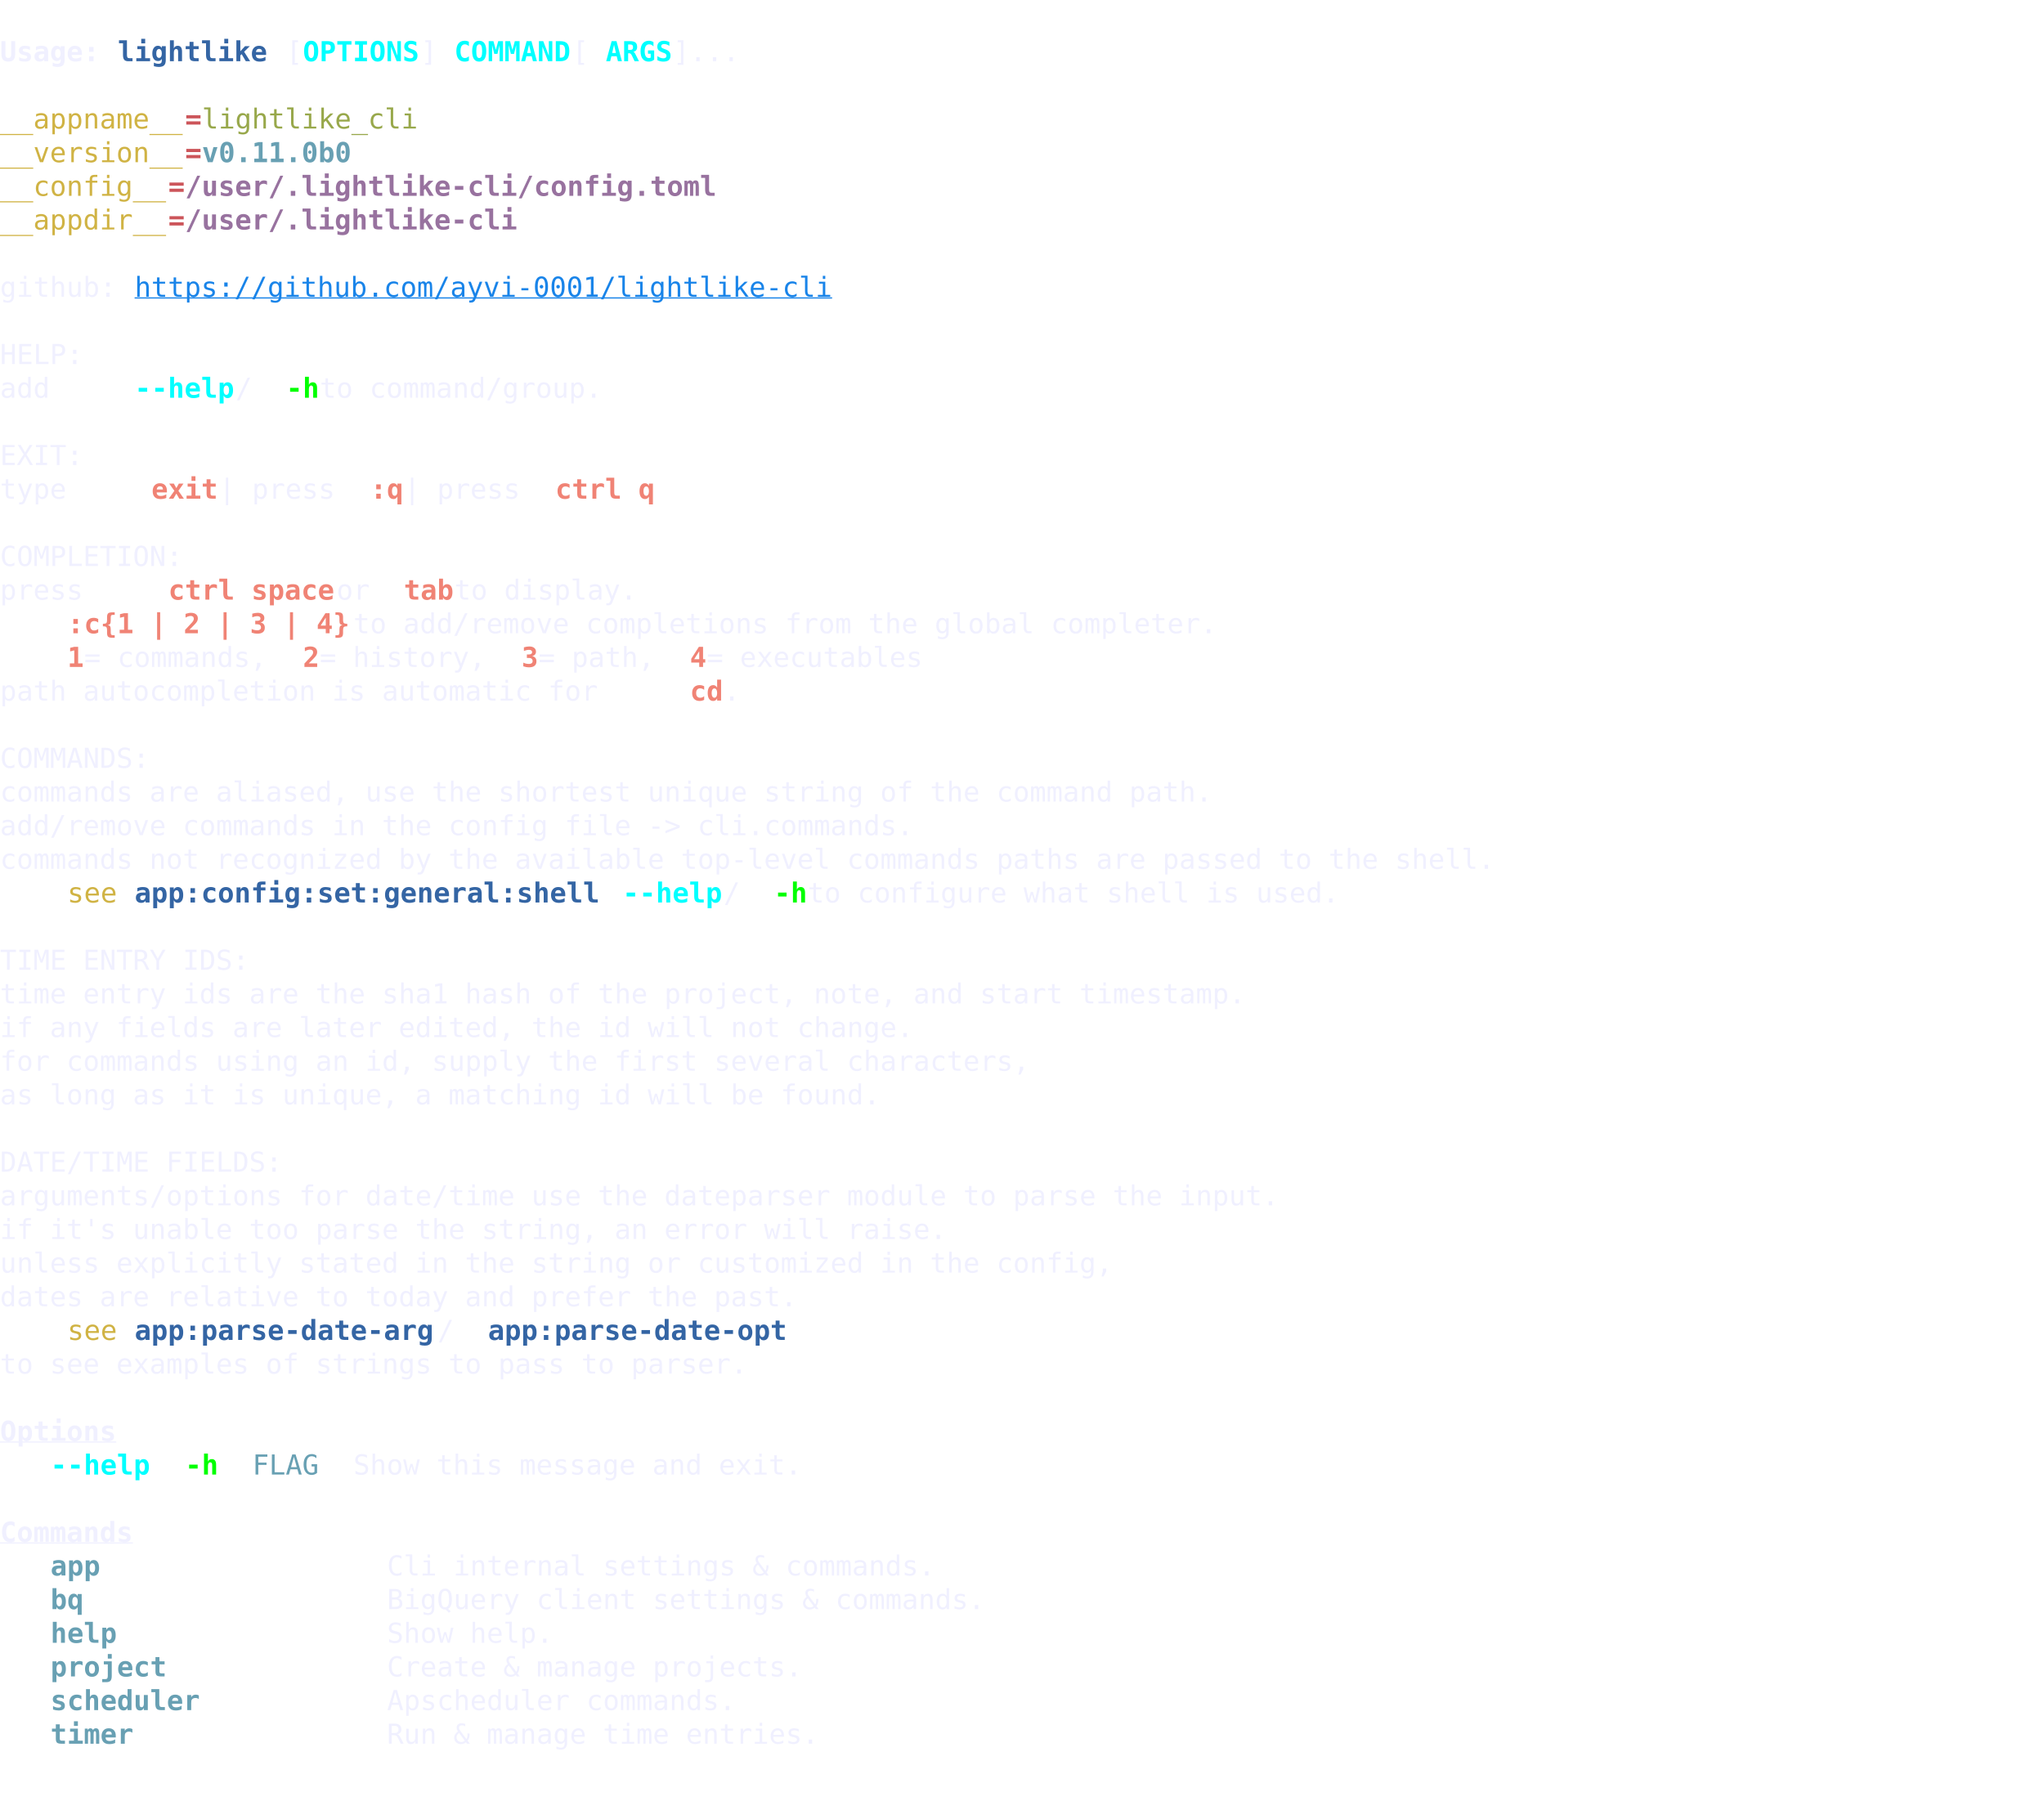
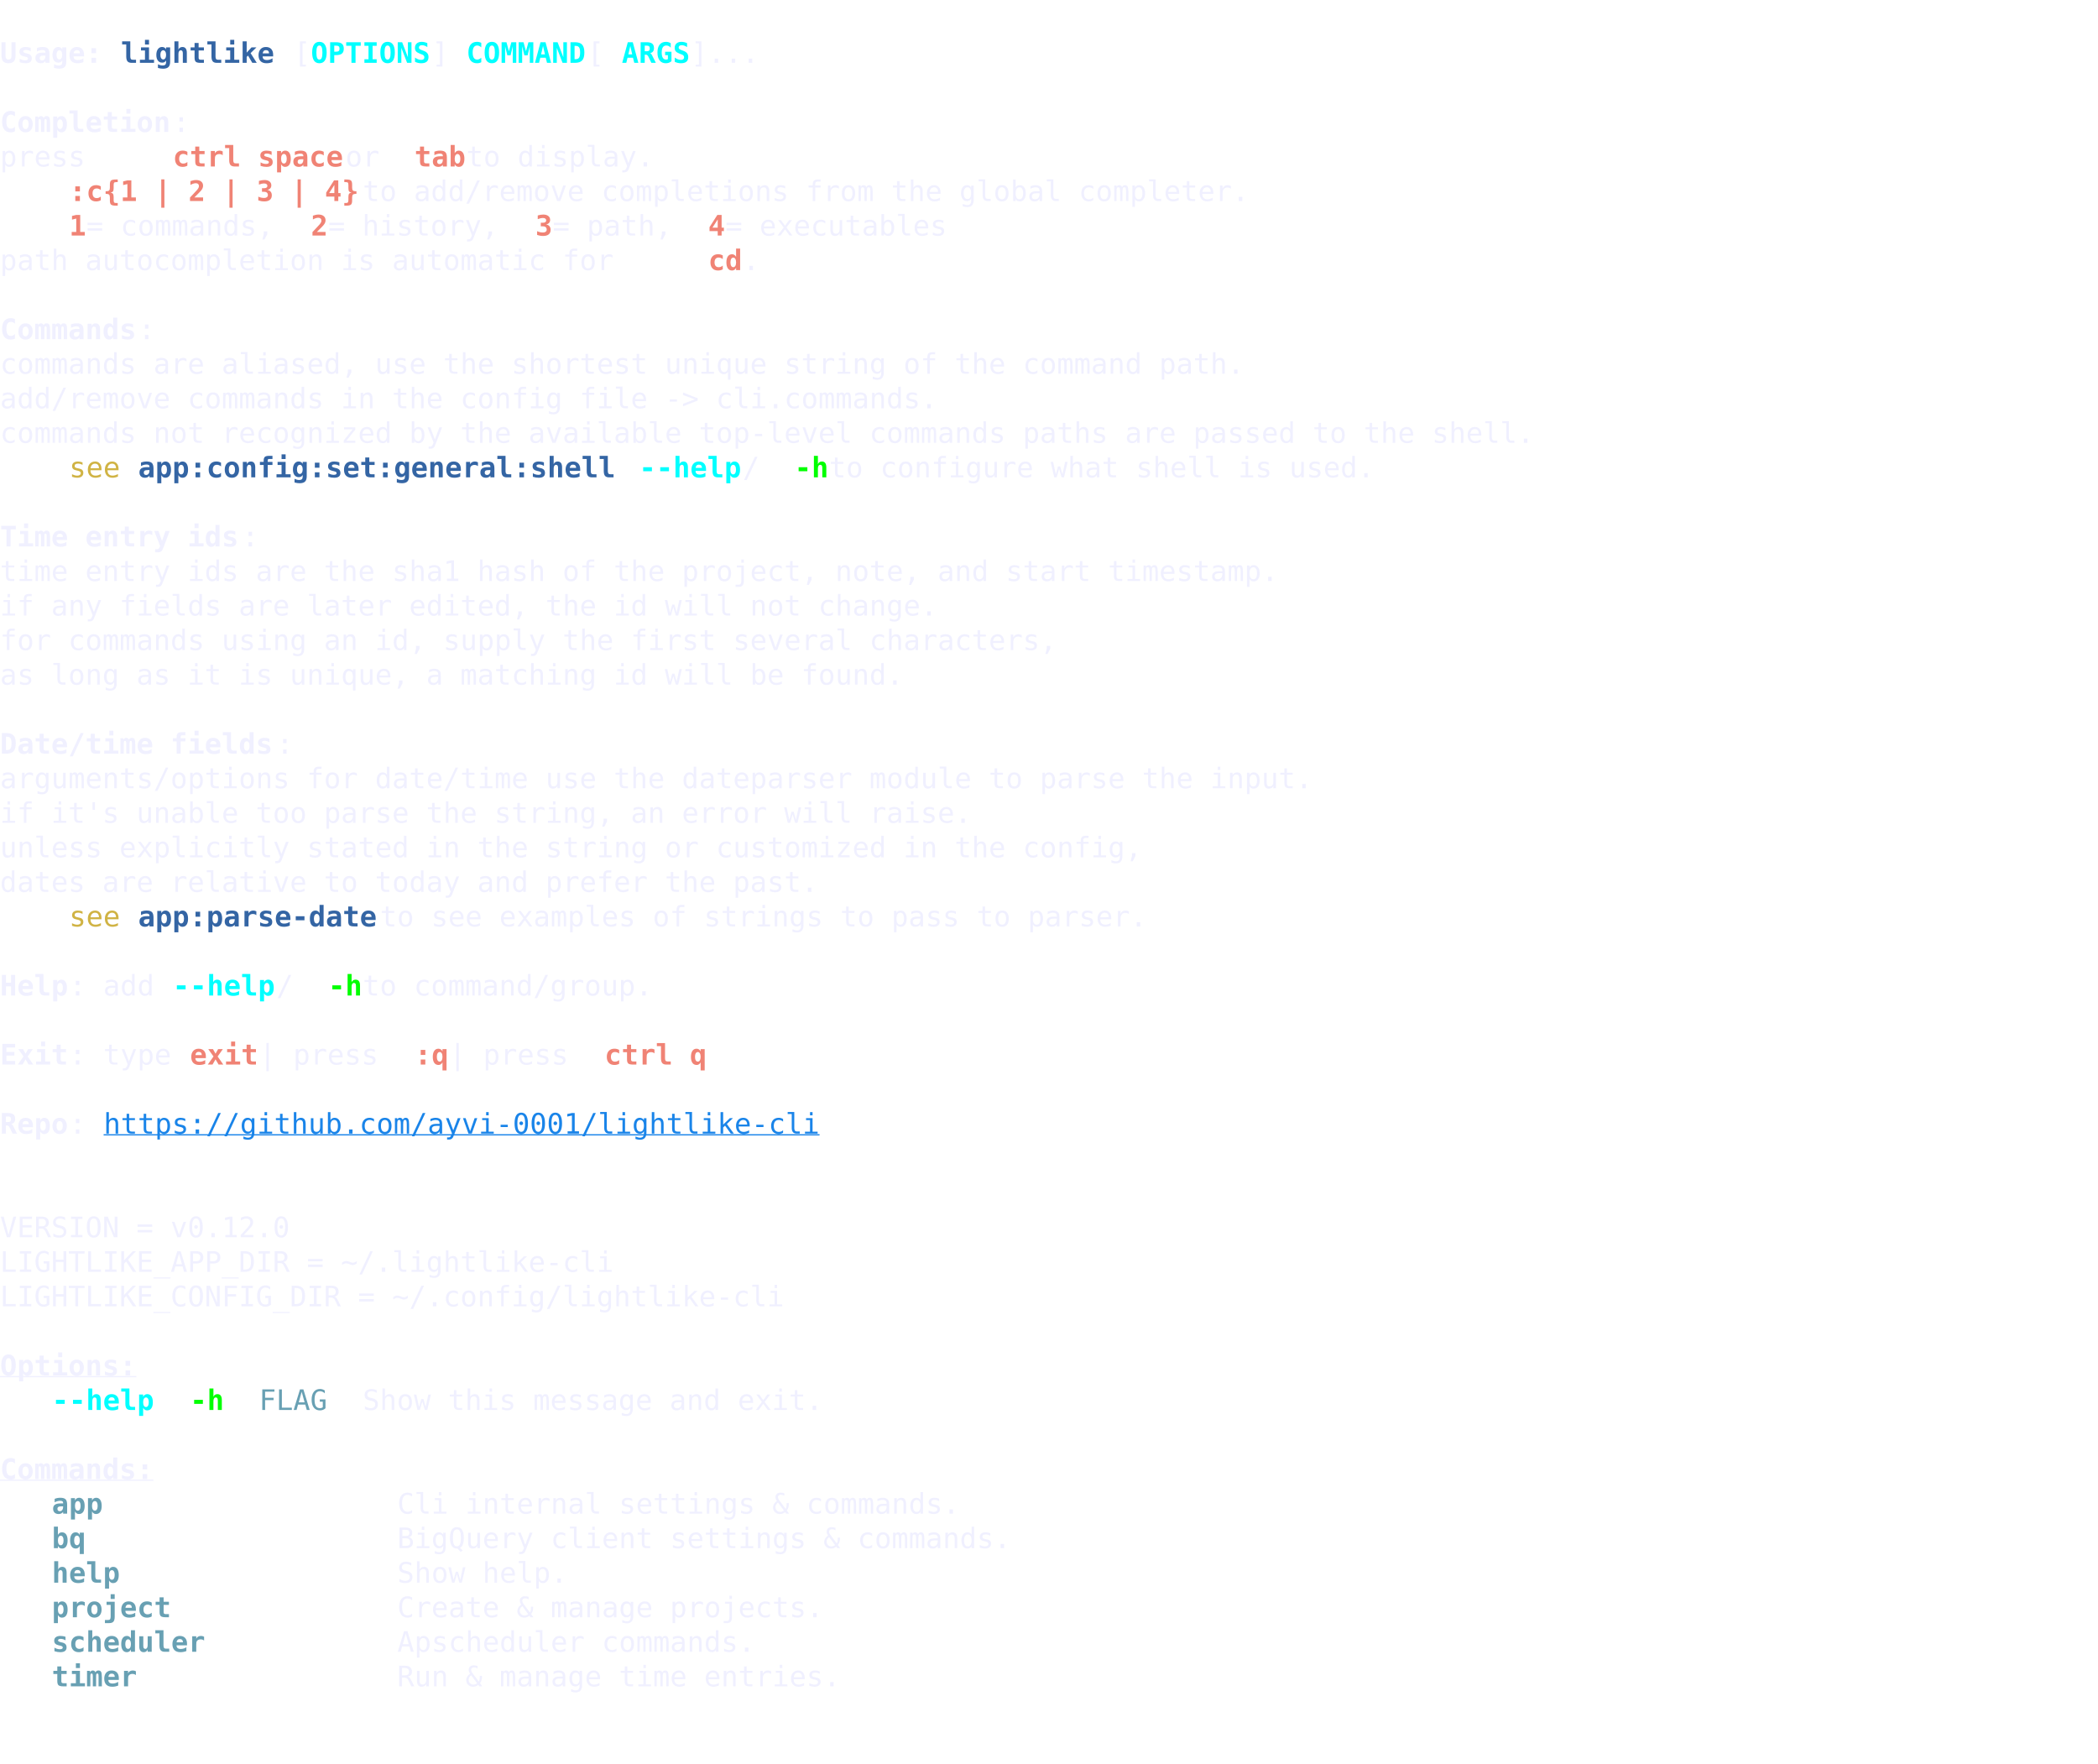
- <svg xmlns="http://www.w3.org/2000/svg" class="rich-terminal" viewBox="0 0 1482 1318.8">
+ <svg xmlns="http://www.w3.org/2000/svg" class="rich-terminal" viewBox="0 0 1482 1245.6">
  <style>

    @font-face {
        font-family: "Fira Code";
        src: local("FiraCode-Regular"),
                url("https://cdnjs.cloudflare.com/ajax/libs/firacode/6.2.0/woff2/FiraCode-Regular.woff2") format("woff2"),
                url("https://cdnjs.cloudflare.com/ajax/libs/firacode/6.2.0/woff/FiraCode-Regular.woff") format("woff");
        font-style: normal;
        font-weight: 400;
    }
    @font-face {
        font-family: "Fira Code";
        src: local("FiraCode-Bold"),
                url("https://cdnjs.cloudflare.com/ajax/libs/firacode/6.2.0/woff2/FiraCode-Bold.woff2") format("woff2"),
                url("https://cdnjs.cloudflare.com/ajax/libs/firacode/6.2.0/woff/FiraCode-Bold.woff") format("woff");
        font-style: bold;
        font-weight: 700;
    }

    .lightlike-cli-68878762-matrix {
        font-family: Fira Code, monospace;
        font-size: 20px;
-         line-height: 24.4px;
-         font-variant-east-asian: full-width;
    }

    .lightlike-cli-68878762-title {
        font-size: 18px;
        font-weight: bold;
-         font-family: arial;
    }

    .lightlike-cli-68878762-r1 { fill: #c5c8c6 }
.lightlike-cli-68878762-r2 { fill: #f0f0ff;font-weight: bold }
.lightlike-cli-68878762-r3 { fill: #f0f0ff }
.lightlike-cli-68878762-r4 { fill: #3465a4;font-weight: bold }
.lightlike-cli-68878762-r5 { fill: #00ffff;font-weight: bold }
- .lightlike-cli-68878762-r6 { fill: #d0b344 }
- .lightlike-cli-68878762-r7 { fill: #cc555a;font-weight: bold }
- .lightlike-cli-68878762-r8 { fill: #98a84b }
- .lightlike-cli-68878762-r9 { fill: #68a0b3;font-weight: bold }
- .lightlike-cli-68878762-r10 { fill: #98729f;font-weight: bold }
- .lightlike-cli-68878762-r11 { fill: #1984e9;text-decoration: underline; }
- .lightlike-cli-68878762-r12 { fill: #00ff00;font-weight: bold }
- .lightlike-cli-68878762-r13 { fill: #f08375;font-weight: bold }
- .lightlike-cli-68878762-r14 { fill: #f0f0ff;font-weight: bold;text-decoration: underline; }
- .lightlike-cli-68878762-r15 { fill: #68a0b3 }
+ .lightlike-cli-68878762-r6 { fill: #f08375;font-weight: bold }
+ .lightlike-cli-68878762-r7 { fill: #d0b344 }
+ .lightlike-cli-68878762-r8 { fill: #00ff00;font-weight: bold }
+ .lightlike-cli-68878762-r9 { fill: #1984e9;text-decoration: underline; }
+ .lightlike-cli-68878762-r10 { fill: #f0f0ff;font-weight: bold;text-decoration: underline; }
+ .lightlike-cli-68878762-r11 { fill: #68a0b3 }
+ .lightlike-cli-68878762-r12 { fill: #68a0b3;font-weight: bold }
    </style>
  <defs>
    <clipPath id="lightlike-cli-68878762-clip-terminal">
-       <rect x="0" y="0" width="1463.0" height="1267.8" />
+       <rect x="0" y="0" width="1463.0" height="1194.6" />
    </clipPath>
    <clipPath id="lightlike-cli-68878762-line-0">
      <rect x="0" y="1.5" width="1464" height="24.65" />
    </clipPath>
    <clipPath id="lightlike-cli-68878762-line-1">
      <rect x="0" y="25.9" width="1464" height="24.65" />
    </clipPath>
    <clipPath id="lightlike-cli-68878762-line-2">
      <rect x="0" y="50.3" width="1464" height="24.65" />
    </clipPath>
    <clipPath id="lightlike-cli-68878762-line-3">
      <rect x="0" y="74.7" width="1464" height="24.65" />
    </clipPath>
    <clipPath id="lightlike-cli-68878762-line-4">
      <rect x="0" y="99.1" width="1464" height="24.65" />
    </clipPath>
    <clipPath id="lightlike-cli-68878762-line-5">
      <rect x="0" y="123.5" width="1464" height="24.65" />
    </clipPath>
    <clipPath id="lightlike-cli-68878762-line-6">
      <rect x="0" y="147.9" width="1464" height="24.65" />
    </clipPath>
    <clipPath id="lightlike-cli-68878762-line-7">
      <rect x="0" y="172.3" width="1464" height="24.65" />
    </clipPath>
    <clipPath id="lightlike-cli-68878762-line-8">
      <rect x="0" y="196.7" width="1464" height="24.65" />
    </clipPath>
    <clipPath id="lightlike-cli-68878762-line-9">
      <rect x="0" y="221.1" width="1464" height="24.65" />
    </clipPath>
    <clipPath id="lightlike-cli-68878762-line-10">
      <rect x="0" y="245.5" width="1464" height="24.65" />
    </clipPath>
    <clipPath id="lightlike-cli-68878762-line-11">
      <rect x="0" y="269.9" width="1464" height="24.65" />
    </clipPath>
    <clipPath id="lightlike-cli-68878762-line-12">
      <rect x="0" y="294.3" width="1464" height="24.65" />
    </clipPath>
    <clipPath id="lightlike-cli-68878762-line-13">
      <rect x="0" y="318.7" width="1464" height="24.65" />
    </clipPath>
    <clipPath id="lightlike-cli-68878762-line-14">
      <rect x="0" y="343.1" width="1464" height="24.65" />
    </clipPath>
    <clipPath id="lightlike-cli-68878762-line-15">
      <rect x="0" y="367.5" width="1464" height="24.65" />
    </clipPath>
    <clipPath id="lightlike-cli-68878762-line-16">
      <rect x="0" y="391.9" width="1464" height="24.65" />
    </clipPath>
    <clipPath id="lightlike-cli-68878762-line-17">
      <rect x="0" y="416.3" width="1464" height="24.65" />
    </clipPath>
    <clipPath id="lightlike-cli-68878762-line-18">
      <rect x="0" y="440.7" width="1464" height="24.65" />
    </clipPath>
    <clipPath id="lightlike-cli-68878762-line-19">
      <rect x="0" y="465.1" width="1464" height="24.65" />
    </clipPath>
    <clipPath id="lightlike-cli-68878762-line-20">
      <rect x="0" y="489.5" width="1464" height="24.65" />
    </clipPath>
    <clipPath id="lightlike-cli-68878762-line-21">
      <rect x="0" y="513.9" width="1464" height="24.65" />
    </clipPath>
    <clipPath id="lightlike-cli-68878762-line-22">
      <rect x="0" y="538.3" width="1464" height="24.65" />
    </clipPath>
    <clipPath id="lightlike-cli-68878762-line-23">
      <rect x="0" y="562.7" width="1464" height="24.65" />
    </clipPath>
    <clipPath id="lightlike-cli-68878762-line-24">
      <rect x="0" y="587.1" width="1464" height="24.65" />
    </clipPath>
    <clipPath id="lightlike-cli-68878762-line-25">
      <rect x="0" y="611.5" width="1464" height="24.65" />
    </clipPath>
    <clipPath id="lightlike-cli-68878762-line-26">
      <rect x="0" y="635.9" width="1464" height="24.65" />
    </clipPath>
    <clipPath id="lightlike-cli-68878762-line-27">
      <rect x="0" y="660.3" width="1464" height="24.65" />
    </clipPath>
    <clipPath id="lightlike-cli-68878762-line-28">
      <rect x="0" y="684.7" width="1464" height="24.65" />
    </clipPath>
    <clipPath id="lightlike-cli-68878762-line-29">
      <rect x="0" y="709.1" width="1464" height="24.65" />
    </clipPath>
    <clipPath id="lightlike-cli-68878762-line-30">
      <rect x="0" y="733.5" width="1464" height="24.65" />
    </clipPath>
    <clipPath id="lightlike-cli-68878762-line-31">
      <rect x="0" y="757.9" width="1464" height="24.65" />
    </clipPath>
    <clipPath id="lightlike-cli-68878762-line-32">
      <rect x="0" y="782.3" width="1464" height="24.65" />
    </clipPath>
    <clipPath id="lightlike-cli-68878762-line-33">
      <rect x="0" y="806.7" width="1464" height="24.65" />
    </clipPath>
    <clipPath id="lightlike-cli-68878762-line-34">
      <rect x="0" y="831.1" width="1464" height="24.65" />
    </clipPath>
    <clipPath id="lightlike-cli-68878762-line-35">
      <rect x="0" y="855.5" width="1464" height="24.65" />
    </clipPath>
    <clipPath id="lightlike-cli-68878762-line-36">
      <rect x="0" y="879.9" width="1464" height="24.65" />
    </clipPath>
    <clipPath id="lightlike-cli-68878762-line-37">
      <rect x="0" y="904.3" width="1464" height="24.65" />
    </clipPath>
    <clipPath id="lightlike-cli-68878762-line-38">
      <rect x="0" y="928.7" width="1464" height="24.65" />
    </clipPath>
    <clipPath id="lightlike-cli-68878762-line-39">
      <rect x="0" y="953.1" width="1464" height="24.65" />
    </clipPath>
    <clipPath id="lightlike-cli-68878762-line-40">
      <rect x="0" y="977.5" width="1464" height="24.65" />
    </clipPath>
    <clipPath id="lightlike-cli-68878762-line-41">
      <rect x="0" y="1001.9" width="1464" height="24.65" />
    </clipPath>
    <clipPath id="lightlike-cli-68878762-line-42">
      <rect x="0" y="1026.3" width="1464" height="24.65" />
    </clipPath>
    <clipPath id="lightlike-cli-68878762-line-43">
      <rect x="0" y="1050.7" width="1464" height="24.65" />
    </clipPath>
    <clipPath id="lightlike-cli-68878762-line-44">
      <rect x="0" y="1075.1" width="1464" height="24.65" />
    </clipPath>
    <clipPath id="lightlike-cli-68878762-line-45">
      <rect x="0" y="1099.5" width="1464" height="24.65" />
    </clipPath>
    <clipPath id="lightlike-cli-68878762-line-46">
      <rect x="0" y="1123.9" width="1464" height="24.65" />
    </clipPath>
    <clipPath id="lightlike-cli-68878762-line-47">
      <rect x="0" y="1148.3" width="1464" height="24.65" />
-     </clipPath>
-     <clipPath id="lightlike-cli-68878762-line-48">
-       <rect x="0" y="1172.7" width="1464" height="24.65" />
-     </clipPath>
-     <clipPath id="lightlike-cli-68878762-line-49">
-       <rect x="0" y="1197.1" width="1464" height="24.65" />
-     </clipPath>
-     <clipPath id="lightlike-cli-68878762-line-50">
-       <rect x="0" y="1221.5" width="1464" height="24.65" />
    </clipPath>
  </defs>
  <g class="lightlike-cli-68878762-matrix">
    <text class="lightlike-cli-68878762-r1" x="1464" y="20" textLength="12.2" clip-path="url(#lightlike-cli-68878762-line-0)">
</text>
    <text class="lightlike-cli-68878762-r2" x="0" y="44.4" textLength="73.2" clip-path="url(#lightlike-cli-68878762-line-1)">Usage:</text>
    <text class="lightlike-cli-68878762-r4" x="85.4" y="44.4" textLength="109.8" clip-path="url(#lightlike-cli-68878762-line-1)">lightlike</text>
    <text class="lightlike-cli-68878762-r3" x="207.4" y="44.4" textLength="12.2" clip-path="url(#lightlike-cli-68878762-line-1)">[</text>
    <text class="lightlike-cli-68878762-r5" x="219.6" y="44.4" textLength="85.4" clip-path="url(#lightlike-cli-68878762-line-1)">OPTIONS</text>
    <text class="lightlike-cli-68878762-r3" x="305" y="44.4" textLength="24.4" clip-path="url(#lightlike-cli-68878762-line-1)">] </text>
    <text class="lightlike-cli-68878762-r5" x="329.4" y="44.4" textLength="85.4" clip-path="url(#lightlike-cli-68878762-line-1)">COMMAND</text>
    <text class="lightlike-cli-68878762-r3" x="414.8" y="44.4" textLength="24.4" clip-path="url(#lightlike-cli-68878762-line-1)"> [</text>
    <text class="lightlike-cli-68878762-r5" x="439.2" y="44.4" textLength="48.8" clip-path="url(#lightlike-cli-68878762-line-1)">ARGS</text>
    <text class="lightlike-cli-68878762-r3" x="488" y="44.4" textLength="48.8" clip-path="url(#lightlike-cli-68878762-line-1)">]...</text>
    <text class="lightlike-cli-68878762-r1" x="1464" y="44.4" textLength="12.2" clip-path="url(#lightlike-cli-68878762-line-1)">
</text>
    <text class="lightlike-cli-68878762-r1" x="1464" y="68.8" textLength="12.2" clip-path="url(#lightlike-cli-68878762-line-2)">
</text>
-     <text class="lightlike-cli-68878762-r6" x="0" y="93.2" textLength="134.2" clip-path="url(#lightlike-cli-68878762-line-3)">__appname__</text>
-     <text class="lightlike-cli-68878762-r7" x="134.2" y="93.2" textLength="12.2" clip-path="url(#lightlike-cli-68878762-line-3)">=</text>
-     <text class="lightlike-cli-68878762-r8" x="146.4" y="93.2" textLength="158.6" clip-path="url(#lightlike-cli-68878762-line-3)">lightlike_cli</text>
+     <text class="lightlike-cli-68878762-r2" x="0" y="93.2" textLength="122" clip-path="url(#lightlike-cli-68878762-line-3)">Completion</text>
+     <text class="lightlike-cli-68878762-r3" x="122" y="93.2" textLength="12.2" clip-path="url(#lightlike-cli-68878762-line-3)">:</text>
    <text class="lightlike-cli-68878762-r1" x="1464" y="93.2" textLength="12.2" clip-path="url(#lightlike-cli-68878762-line-3)">
</text>
-     <text class="lightlike-cli-68878762-r6" x="0" y="117.6" textLength="134.2" clip-path="url(#lightlike-cli-68878762-line-4)">__version__</text>
-     <text class="lightlike-cli-68878762-r7" x="134.2" y="117.6" textLength="12.2" clip-path="url(#lightlike-cli-68878762-line-4)">=</text>
-     <text class="lightlike-cli-68878762-r9" x="146.4" y="117.6" textLength="109.8" clip-path="url(#lightlike-cli-68878762-line-4)">v0.11.0b0</text>
+     <text class="lightlike-cli-68878762-r3" x="0" y="117.6" textLength="122" clip-path="url(#lightlike-cli-68878762-line-4)">    press </text>
+     <text class="lightlike-cli-68878762-r6" x="122" y="117.6" textLength="122" clip-path="url(#lightlike-cli-68878762-line-4)">ctrl space</text>
+     <text class="lightlike-cli-68878762-r3" x="244" y="117.6" textLength="48.8" clip-path="url(#lightlike-cli-68878762-line-4)"> or </text>
+     <text class="lightlike-cli-68878762-r6" x="292.8" y="117.6" textLength="36.6" clip-path="url(#lightlike-cli-68878762-line-4)">tab</text>
+     <text class="lightlike-cli-68878762-r3" x="329.4" y="117.6" textLength="146.4" clip-path="url(#lightlike-cli-68878762-line-4)"> to display.</text>
    <text class="lightlike-cli-68878762-r1" x="1464" y="117.6" textLength="12.2" clip-path="url(#lightlike-cli-68878762-line-4)">
</text>
-     <text class="lightlike-cli-68878762-r6" x="0" y="142" textLength="122" clip-path="url(#lightlike-cli-68878762-line-5)">__config__</text>
-     <text class="lightlike-cli-68878762-r7" x="122" y="142" textLength="12.2" clip-path="url(#lightlike-cli-68878762-line-5)">=</text>
-     <text class="lightlike-cli-68878762-r10" x="134.2" y="142" textLength="390.4" clip-path="url(#lightlike-cli-68878762-line-5)">/user/.lightlike-cli/config.toml</text>
+     <text class="lightlike-cli-68878762-r6" x="48.8" y="142" textLength="207.4" clip-path="url(#lightlike-cli-68878762-line-5)">:c{1 | 2 | 3 | 4}</text>
+     <text class="lightlike-cli-68878762-r3" x="256.2" y="142" textLength="646.6" clip-path="url(#lightlike-cli-68878762-line-5)"> to add/remove completions from the global completer.</text>
    <text class="lightlike-cli-68878762-r1" x="1464" y="142" textLength="12.2" clip-path="url(#lightlike-cli-68878762-line-5)">
</text>
-     <text class="lightlike-cli-68878762-r6" x="0" y="166.4" textLength="122" clip-path="url(#lightlike-cli-68878762-line-6)">__appdir__</text>
-     <text class="lightlike-cli-68878762-r7" x="122" y="166.4" textLength="12.2" clip-path="url(#lightlike-cli-68878762-line-6)">=</text>
-     <text class="lightlike-cli-68878762-r10" x="134.2" y="166.4" textLength="244" clip-path="url(#lightlike-cli-68878762-line-6)">/user/.lightlike-cli</text>
+     <text class="lightlike-cli-68878762-r6" x="48.8" y="166.4" textLength="12.2" clip-path="url(#lightlike-cli-68878762-line-6)">1</text>
+     <text class="lightlike-cli-68878762-r3" x="61" y="166.4" textLength="158.6" clip-path="url(#lightlike-cli-68878762-line-6)"> = commands, </text>
+     <text class="lightlike-cli-68878762-r6" x="219.6" y="166.4" textLength="12.2" clip-path="url(#lightlike-cli-68878762-line-6)">2</text>
+     <text class="lightlike-cli-68878762-r3" x="231.8" y="166.4" textLength="146.4" clip-path="url(#lightlike-cli-68878762-line-6)"> = history, </text>
+     <text class="lightlike-cli-68878762-r6" x="378.2" y="166.4" textLength="12.2" clip-path="url(#lightlike-cli-68878762-line-6)">3</text>
+     <text class="lightlike-cli-68878762-r3" x="390.4" y="166.4" textLength="109.8" clip-path="url(#lightlike-cli-68878762-line-6)"> = path, </text>
+     <text class="lightlike-cli-68878762-r6" x="500.2" y="166.4" textLength="12.2" clip-path="url(#lightlike-cli-68878762-line-6)">4</text>
+     <text class="lightlike-cli-68878762-r3" x="512.4" y="166.4" textLength="170.8" clip-path="url(#lightlike-cli-68878762-line-6)"> = executables</text>
    <text class="lightlike-cli-68878762-r1" x="1464" y="166.4" textLength="12.2" clip-path="url(#lightlike-cli-68878762-line-6)">
</text>
+     <text class="lightlike-cli-68878762-r3" x="0" y="190.8" textLength="500.2" clip-path="url(#lightlike-cli-68878762-line-7)">    path autocompletion is automatic for </text>
+     <text class="lightlike-cli-68878762-r6" x="500.2" y="190.8" textLength="24.4" clip-path="url(#lightlike-cli-68878762-line-7)">cd</text>
+     <text class="lightlike-cli-68878762-r3" x="524.6" y="190.8" textLength="12.2" clip-path="url(#lightlike-cli-68878762-line-7)">.</text>
    <text class="lightlike-cli-68878762-r1" x="1464" y="190.8" textLength="12.2" clip-path="url(#lightlike-cli-68878762-line-7)">
</text>
-     <text class="lightlike-cli-68878762-r3" x="0" y="215.2" textLength="97.6" clip-path="url(#lightlike-cli-68878762-line-8)">github: </text>
-     <text class="lightlike-cli-68878762-r11" x="97.6" y="215.2" textLength="512.4" clip-path="url(#lightlike-cli-68878762-line-8)">https://github.com/ayvi-0001/lightlike-cli</text>
    <text class="lightlike-cli-68878762-r1" x="1464" y="215.2" textLength="12.2" clip-path="url(#lightlike-cli-68878762-line-8)">
</text>
+     <text class="lightlike-cli-68878762-r2" x="0" y="239.6" textLength="97.6" clip-path="url(#lightlike-cli-68878762-line-9)">Commands</text>
+     <text class="lightlike-cli-68878762-r3" x="97.6" y="239.6" textLength="12.2" clip-path="url(#lightlike-cli-68878762-line-9)">:</text>
    <text class="lightlike-cli-68878762-r1" x="1464" y="239.6" textLength="12.2" clip-path="url(#lightlike-cli-68878762-line-9)">
</text>
-     <text class="lightlike-cli-68878762-r3" x="0" y="264" textLength="61" clip-path="url(#lightlike-cli-68878762-line-10)">HELP:</text>
+     <text class="lightlike-cli-68878762-r3" x="0" y="264" textLength="939.4" clip-path="url(#lightlike-cli-68878762-line-10)">    commands are aliased, use the shortest unique string of the command path.</text>
    <text class="lightlike-cli-68878762-r1" x="1464" y="264" textLength="12.2" clip-path="url(#lightlike-cli-68878762-line-10)">
</text>
-     <text class="lightlike-cli-68878762-r3" x="0" y="288.4" textLength="97.6" clip-path="url(#lightlike-cli-68878762-line-11)">    add </text>
-     <text class="lightlike-cli-68878762-r5" x="97.6" y="288.4" textLength="73.2" clip-path="url(#lightlike-cli-68878762-line-11)">--help</text>
-     <text class="lightlike-cli-68878762-r3" x="170.8" y="288.4" textLength="36.6" clip-path="url(#lightlike-cli-68878762-line-11)"> / </text>
-     <text class="lightlike-cli-68878762-r12" x="207.4" y="288.4" textLength="24.4" clip-path="url(#lightlike-cli-68878762-line-11)">-h</text>
-     <text class="lightlike-cli-68878762-r3" x="231.8" y="288.4" textLength="219.6" clip-path="url(#lightlike-cli-68878762-line-11)"> to command/group.</text>
+     <text class="lightlike-cli-68878762-r3" x="0" y="288.4" textLength="719.8" clip-path="url(#lightlike-cli-68878762-line-11)">    add/remove commands in the config file -&gt; cli.commands.</text>
    <text class="lightlike-cli-68878762-r1" x="1464" y="288.4" textLength="12.2" clip-path="url(#lightlike-cli-68878762-line-11)">
</text>
+     <text class="lightlike-cli-68878762-r3" x="0" y="312.8" textLength="1146.8" clip-path="url(#lightlike-cli-68878762-line-12)">    commands not recognized by the available top-level commands paths are passed to the shell.</text>
    <text class="lightlike-cli-68878762-r1" x="1464" y="312.8" textLength="12.2" clip-path="url(#lightlike-cli-68878762-line-12)">
</text>
-     <text class="lightlike-cli-68878762-r3" x="0" y="337.2" textLength="61" clip-path="url(#lightlike-cli-68878762-line-13)">EXIT:</text>
+     <text class="lightlike-cli-68878762-r7" x="48.8" y="337.2" textLength="36.6" clip-path="url(#lightlike-cli-68878762-line-13)">see</text>
+     <text class="lightlike-cli-68878762-r4" x="97.6" y="337.2" textLength="341.6" clip-path="url(#lightlike-cli-68878762-line-13)">app:config:set:general:shell</text>
+     <text class="lightlike-cli-68878762-r5" x="451.4" y="337.2" textLength="73.2" clip-path="url(#lightlike-cli-68878762-line-13)">--help</text>
+     <text class="lightlike-cli-68878762-r3" x="524.6" y="337.2" textLength="36.6" clip-path="url(#lightlike-cli-68878762-line-13)"> / </text>
+     <text class="lightlike-cli-68878762-r8" x="561.2" y="337.2" textLength="24.4" clip-path="url(#lightlike-cli-68878762-line-13)">-h</text>
+     <text class="lightlike-cli-68878762-r3" x="585.6" y="337.2" textLength="402.6" clip-path="url(#lightlike-cli-68878762-line-13)"> to configure what shell is used.</text>
    <text class="lightlike-cli-68878762-r1" x="1464" y="337.2" textLength="12.2" clip-path="url(#lightlike-cli-68878762-line-13)">
</text>
-     <text class="lightlike-cli-68878762-r3" x="0" y="361.6" textLength="109.8" clip-path="url(#lightlike-cli-68878762-line-14)">    type </text>
-     <text class="lightlike-cli-68878762-r13" x="109.8" y="361.6" textLength="48.8" clip-path="url(#lightlike-cli-68878762-line-14)">exit</text>
-     <text class="lightlike-cli-68878762-r3" x="158.6" y="361.6" textLength="109.8" clip-path="url(#lightlike-cli-68878762-line-14)"> | press </text>
-     <text class="lightlike-cli-68878762-r13" x="268.4" y="361.6" textLength="24.4" clip-path="url(#lightlike-cli-68878762-line-14)">:q</text>
-     <text class="lightlike-cli-68878762-r3" x="292.8" y="361.6" textLength="109.8" clip-path="url(#lightlike-cli-68878762-line-14)"> | press </text>
-     <text class="lightlike-cli-68878762-r13" x="402.6" y="361.6" textLength="73.2" clip-path="url(#lightlike-cli-68878762-line-14)">ctrl q</text>
    <text class="lightlike-cli-68878762-r1" x="1464" y="361.6" textLength="12.2" clip-path="url(#lightlike-cli-68878762-line-14)">
</text>
+     <text class="lightlike-cli-68878762-r2" x="0" y="386" textLength="170.8" clip-path="url(#lightlike-cli-68878762-line-15)">Time entry ids</text>
+     <text class="lightlike-cli-68878762-r3" x="170.8" y="386" textLength="12.2" clip-path="url(#lightlike-cli-68878762-line-15)">:</text>
    <text class="lightlike-cli-68878762-r1" x="1464" y="386" textLength="12.2" clip-path="url(#lightlike-cli-68878762-line-15)">
</text>
-     <text class="lightlike-cli-68878762-r3" x="0" y="410.4" textLength="134.2" clip-path="url(#lightlike-cli-68878762-line-16)">COMPLETION:</text>
+     <text class="lightlike-cli-68878762-r3" x="0" y="410.4" textLength="963.8" clip-path="url(#lightlike-cli-68878762-line-16)">    time entry ids are the sha1 hash of the project, note, and start timestamp.</text>
    <text class="lightlike-cli-68878762-r1" x="1464" y="410.4" textLength="12.2" clip-path="url(#lightlike-cli-68878762-line-16)">
</text>
-     <text class="lightlike-cli-68878762-r3" x="0" y="434.8" textLength="122" clip-path="url(#lightlike-cli-68878762-line-17)">    press </text>
-     <text class="lightlike-cli-68878762-r13" x="122" y="434.8" textLength="122" clip-path="url(#lightlike-cli-68878762-line-17)">ctrl space</text>
-     <text class="lightlike-cli-68878762-r3" x="244" y="434.8" textLength="48.8" clip-path="url(#lightlike-cli-68878762-line-17)"> or </text>
-     <text class="lightlike-cli-68878762-r13" x="292.8" y="434.8" textLength="36.6" clip-path="url(#lightlike-cli-68878762-line-17)">tab</text>
-     <text class="lightlike-cli-68878762-r3" x="329.4" y="434.8" textLength="146.4" clip-path="url(#lightlike-cli-68878762-line-17)"> to display.</text>
+     <text class="lightlike-cli-68878762-r3" x="0" y="434.8" textLength="719.8" clip-path="url(#lightlike-cli-68878762-line-17)">    if any fields are later edited, the id will not change.</text>
    <text class="lightlike-cli-68878762-r1" x="1464" y="434.8" textLength="12.2" clip-path="url(#lightlike-cli-68878762-line-17)">
</text>
-     <text class="lightlike-cli-68878762-r13" x="48.8" y="459.2" textLength="207.4" clip-path="url(#lightlike-cli-68878762-line-18)">:c{1 | 2 | 3 | 4}</text>
-     <text class="lightlike-cli-68878762-r3" x="256.2" y="459.2" textLength="646.6" clip-path="url(#lightlike-cli-68878762-line-18)"> to add/remove completions from the global completer.</text>
+     <text class="lightlike-cli-68878762-r3" x="0" y="459.2" textLength="805.2" clip-path="url(#lightlike-cli-68878762-line-18)">    for commands using an id, supply the first several characters,</text>
    <text class="lightlike-cli-68878762-r1" x="1464" y="459.2" textLength="12.2" clip-path="url(#lightlike-cli-68878762-line-18)">
</text>
-     <text class="lightlike-cli-68878762-r13" x="48.8" y="483.6" textLength="12.2" clip-path="url(#lightlike-cli-68878762-line-19)">1</text>
-     <text class="lightlike-cli-68878762-r3" x="61" y="483.6" textLength="158.6" clip-path="url(#lightlike-cli-68878762-line-19)"> = commands, </text>
-     <text class="lightlike-cli-68878762-r13" x="219.6" y="483.6" textLength="12.2" clip-path="url(#lightlike-cli-68878762-line-19)">2</text>
-     <text class="lightlike-cli-68878762-r3" x="231.8" y="483.6" textLength="146.4" clip-path="url(#lightlike-cli-68878762-line-19)"> = history, </text>
-     <text class="lightlike-cli-68878762-r13" x="378.2" y="483.6" textLength="12.2" clip-path="url(#lightlike-cli-68878762-line-19)">3</text>
-     <text class="lightlike-cli-68878762-r3" x="390.4" y="483.6" textLength="109.8" clip-path="url(#lightlike-cli-68878762-line-19)"> = path, </text>
-     <text class="lightlike-cli-68878762-r13" x="500.2" y="483.6" textLength="12.2" clip-path="url(#lightlike-cli-68878762-line-19)">4</text>
-     <text class="lightlike-cli-68878762-r3" x="512.4" y="483.6" textLength="170.8" clip-path="url(#lightlike-cli-68878762-line-19)"> = executables</text>
+     <text class="lightlike-cli-68878762-r3" x="0" y="483.6" textLength="695.4" clip-path="url(#lightlike-cli-68878762-line-19)">    as long as it is unique, a matching id will be found.</text>
    <text class="lightlike-cli-68878762-r1" x="1464" y="483.6" textLength="12.2" clip-path="url(#lightlike-cli-68878762-line-19)">
</text>
-     <text class="lightlike-cli-68878762-r3" x="0" y="508" textLength="500.2" clip-path="url(#lightlike-cli-68878762-line-20)">    path autocompletion is automatic for </text>
-     <text class="lightlike-cli-68878762-r13" x="500.2" y="508" textLength="24.4" clip-path="url(#lightlike-cli-68878762-line-20)">cd</text>
-     <text class="lightlike-cli-68878762-r3" x="524.6" y="508" textLength="12.2" clip-path="url(#lightlike-cli-68878762-line-20)">.</text>
    <text class="lightlike-cli-68878762-r1" x="1464" y="508" textLength="12.2" clip-path="url(#lightlike-cli-68878762-line-20)">
</text>
+     <text class="lightlike-cli-68878762-r2" x="0" y="532.4" textLength="195.2" clip-path="url(#lightlike-cli-68878762-line-21)">Date/time fields</text>
+     <text class="lightlike-cli-68878762-r3" x="195.2" y="532.4" textLength="12.2" clip-path="url(#lightlike-cli-68878762-line-21)">:</text>
    <text class="lightlike-cli-68878762-r1" x="1464" y="532.4" textLength="12.2" clip-path="url(#lightlike-cli-68878762-line-21)">
</text>
-     <text class="lightlike-cli-68878762-r3" x="0" y="556.8" textLength="109.8" clip-path="url(#lightlike-cli-68878762-line-22)">COMMANDS:</text>
+     <text class="lightlike-cli-68878762-r3" x="0" y="556.8" textLength="988.2" clip-path="url(#lightlike-cli-68878762-line-22)">    arguments/options for date/time use the dateparser module to parse the input.</text>
    <text class="lightlike-cli-68878762-r1" x="1464" y="556.8" textLength="12.2" clip-path="url(#lightlike-cli-68878762-line-22)">
</text>
-     <text class="lightlike-cli-68878762-r3" x="0" y="581.2" textLength="939.4" clip-path="url(#lightlike-cli-68878762-line-23)">    commands are aliased, use the shortest unique string of the command path.</text>
+     <text class="lightlike-cli-68878762-r3" x="0" y="581.2" textLength="744.2" clip-path="url(#lightlike-cli-68878762-line-23)">    if it's unable too parse the string, an error will raise.</text>
    <text class="lightlike-cli-68878762-r1" x="1464" y="581.2" textLength="12.2" clip-path="url(#lightlike-cli-68878762-line-23)">
</text>
-     <text class="lightlike-cli-68878762-r3" x="0" y="605.6" textLength="719.8" clip-path="url(#lightlike-cli-68878762-line-24)">    add/remove commands in the config file -&gt; cli.commands.</text>
+     <text class="lightlike-cli-68878762-r3" x="0" y="605.6" textLength="866.2" clip-path="url(#lightlike-cli-68878762-line-24)">    unless explicitly stated in the string or customized in the config,</text>
    <text class="lightlike-cli-68878762-r1" x="1464" y="605.6" textLength="12.2" clip-path="url(#lightlike-cli-68878762-line-24)">
</text>
-     <text class="lightlike-cli-68878762-r3" x="0" y="630" textLength="1146.8" clip-path="url(#lightlike-cli-68878762-line-25)">    commands not recognized by the available top-level commands paths are passed to the shell.</text>
+     <text class="lightlike-cli-68878762-r3" x="0" y="630" textLength="634.4" clip-path="url(#lightlike-cli-68878762-line-25)">    dates are relative to today and prefer the past.</text>
    <text class="lightlike-cli-68878762-r1" x="1464" y="630" textLength="12.2" clip-path="url(#lightlike-cli-68878762-line-25)">
</text>
-     <text class="lightlike-cli-68878762-r6" x="48.8" y="654.4" textLength="36.6" clip-path="url(#lightlike-cli-68878762-line-26)">see</text>
-     <text class="lightlike-cli-68878762-r4" x="97.6" y="654.4" textLength="341.6" clip-path="url(#lightlike-cli-68878762-line-26)">app:config:set:general:shell</text>
-     <text class="lightlike-cli-68878762-r5" x="451.4" y="654.4" textLength="73.2" clip-path="url(#lightlike-cli-68878762-line-26)">--help</text>
-     <text class="lightlike-cli-68878762-r3" x="524.6" y="654.4" textLength="36.6" clip-path="url(#lightlike-cli-68878762-line-26)"> / </text>
-     <text class="lightlike-cli-68878762-r12" x="561.2" y="654.4" textLength="24.4" clip-path="url(#lightlike-cli-68878762-line-26)">-h</text>
-     <text class="lightlike-cli-68878762-r3" x="585.6" y="654.4" textLength="402.6" clip-path="url(#lightlike-cli-68878762-line-26)"> to configure what shell is used.</text>
+     <text class="lightlike-cli-68878762-r7" x="48.8" y="654.4" textLength="36.6" clip-path="url(#lightlike-cli-68878762-line-26)">see</text>
+     <text class="lightlike-cli-68878762-r4" x="97.6" y="654.4" textLength="170.8" clip-path="url(#lightlike-cli-68878762-line-26)">app:parse-date</text>
+     <text class="lightlike-cli-68878762-r3" x="268.4" y="654.4" textLength="561.2" clip-path="url(#lightlike-cli-68878762-line-26)"> to see examples of strings to pass to parser.</text>
    <text class="lightlike-cli-68878762-r1" x="1464" y="654.4" textLength="12.2" clip-path="url(#lightlike-cli-68878762-line-26)">
</text>
    <text class="lightlike-cli-68878762-r1" x="1464" y="678.8" textLength="12.2" clip-path="url(#lightlike-cli-68878762-line-27)">
</text>
-     <text class="lightlike-cli-68878762-r3" x="0" y="703.2" textLength="183" clip-path="url(#lightlike-cli-68878762-line-28)">TIME ENTRY IDS:</text>
+     <text class="lightlike-cli-68878762-r2" x="0" y="703.2" textLength="48.8" clip-path="url(#lightlike-cli-68878762-line-28)">Help</text>
+     <text class="lightlike-cli-68878762-r3" x="48.8" y="703.2" textLength="73.2" clip-path="url(#lightlike-cli-68878762-line-28)">: add </text>
+     <text class="lightlike-cli-68878762-r5" x="122" y="703.2" textLength="73.2" clip-path="url(#lightlike-cli-68878762-line-28)">--help</text>
+     <text class="lightlike-cli-68878762-r3" x="195.2" y="703.2" textLength="36.6" clip-path="url(#lightlike-cli-68878762-line-28)"> / </text>
+     <text class="lightlike-cli-68878762-r8" x="231.8" y="703.2" textLength="24.4" clip-path="url(#lightlike-cli-68878762-line-28)">-h</text>
+     <text class="lightlike-cli-68878762-r3" x="256.2" y="703.2" textLength="219.6" clip-path="url(#lightlike-cli-68878762-line-28)"> to command/group.</text>
    <text class="lightlike-cli-68878762-r1" x="1464" y="703.2" textLength="12.2" clip-path="url(#lightlike-cli-68878762-line-28)">
</text>
-     <text class="lightlike-cli-68878762-r3" x="0" y="727.6" textLength="963.8" clip-path="url(#lightlike-cli-68878762-line-29)">    time entry ids are the sha1 hash of the project, note, and start timestamp.</text>
    <text class="lightlike-cli-68878762-r1" x="1464" y="727.6" textLength="12.2" clip-path="url(#lightlike-cli-68878762-line-29)">
</text>
-     <text class="lightlike-cli-68878762-r3" x="0" y="752" textLength="719.8" clip-path="url(#lightlike-cli-68878762-line-30)">    if any fields are later edited, the id will not change.</text>
+     <text class="lightlike-cli-68878762-r2" x="0" y="752" textLength="48.8" clip-path="url(#lightlike-cli-68878762-line-30)">Exit</text>
+     <text class="lightlike-cli-68878762-r3" x="48.8" y="752" textLength="85.4" clip-path="url(#lightlike-cli-68878762-line-30)">: type </text>
+     <text class="lightlike-cli-68878762-r6" x="134.2" y="752" textLength="48.8" clip-path="url(#lightlike-cli-68878762-line-30)">exit</text>
+     <text class="lightlike-cli-68878762-r3" x="183" y="752" textLength="109.8" clip-path="url(#lightlike-cli-68878762-line-30)"> | press </text>
+     <text class="lightlike-cli-68878762-r6" x="292.8" y="752" textLength="24.4" clip-path="url(#lightlike-cli-68878762-line-30)">:q</text>
+     <text class="lightlike-cli-68878762-r3" x="317.2" y="752" textLength="109.8" clip-path="url(#lightlike-cli-68878762-line-30)"> | press </text>
+     <text class="lightlike-cli-68878762-r6" x="427" y="752" textLength="73.2" clip-path="url(#lightlike-cli-68878762-line-30)">ctrl q</text>
    <text class="lightlike-cli-68878762-r1" x="1464" y="752" textLength="12.2" clip-path="url(#lightlike-cli-68878762-line-30)">
</text>
-     <text class="lightlike-cli-68878762-r3" x="0" y="776.4" textLength="805.2" clip-path="url(#lightlike-cli-68878762-line-31)">    for commands using an id, supply the first several characters,</text>
    <text class="lightlike-cli-68878762-r1" x="1464" y="776.4" textLength="12.2" clip-path="url(#lightlike-cli-68878762-line-31)">
</text>
-     <text class="lightlike-cli-68878762-r3" x="0" y="800.8" textLength="695.4" clip-path="url(#lightlike-cli-68878762-line-32)">    as long as it is unique, a matching id will be found.</text>
+     <text class="lightlike-cli-68878762-r2" x="0" y="800.8" textLength="48.8" clip-path="url(#lightlike-cli-68878762-line-32)">Repo</text>
+     <text class="lightlike-cli-68878762-r3" x="48.8" y="800.8" textLength="24.4" clip-path="url(#lightlike-cli-68878762-line-32)">: </text>
+     <text class="lightlike-cli-68878762-r9" x="73.2" y="800.8" textLength="512.4" clip-path="url(#lightlike-cli-68878762-line-32)">https://github.com/ayvi-0001/lightlike-cli</text>
    <text class="lightlike-cli-68878762-r1" x="1464" y="800.8" textLength="12.2" clip-path="url(#lightlike-cli-68878762-line-32)">
</text>
    <text class="lightlike-cli-68878762-r1" x="1464" y="825.2" textLength="12.2" clip-path="url(#lightlike-cli-68878762-line-33)">
</text>
-     <text class="lightlike-cli-68878762-r3" x="0" y="849.6" textLength="207.4" clip-path="url(#lightlike-cli-68878762-line-34)">DATE/TIME FIELDS:</text>
    <text class="lightlike-cli-68878762-r1" x="1464" y="849.6" textLength="12.2" clip-path="url(#lightlike-cli-68878762-line-34)">
</text>
-     <text class="lightlike-cli-68878762-r3" x="0" y="874" textLength="988.2" clip-path="url(#lightlike-cli-68878762-line-35)">    arguments/options for date/time use the dateparser module to parse the input.</text>
+     <text class="lightlike-cli-68878762-r3" x="0" y="874" textLength="207.4" clip-path="url(#lightlike-cli-68878762-line-35)">VERSION = v0.12.0</text>
    <text class="lightlike-cli-68878762-r1" x="1464" y="874" textLength="12.2" clip-path="url(#lightlike-cli-68878762-line-35)">
</text>
-     <text class="lightlike-cli-68878762-r3" x="0" y="898.4" textLength="744.2" clip-path="url(#lightlike-cli-68878762-line-36)">    if it's unable too parse the string, an error will raise.</text>
+     <text class="lightlike-cli-68878762-r3" x="0" y="898.4" textLength="439.2" clip-path="url(#lightlike-cli-68878762-line-36)">LIGHTLIKE_APP_DIR = ~/.lightlike-cli</text>
    <text class="lightlike-cli-68878762-r1" x="1464" y="898.4" textLength="12.2" clip-path="url(#lightlike-cli-68878762-line-36)">
</text>
-     <text class="lightlike-cli-68878762-r3" x="0" y="922.8" textLength="866.2" clip-path="url(#lightlike-cli-68878762-line-37)">    unless explicitly stated in the string or customized in the config,</text>
+     <text class="lightlike-cli-68878762-r3" x="0" y="922.8" textLength="561.2" clip-path="url(#lightlike-cli-68878762-line-37)">LIGHTLIKE_CONFIG_DIR = ~/.config/lightlike-cli</text>
    <text class="lightlike-cli-68878762-r1" x="1464" y="922.8" textLength="12.2" clip-path="url(#lightlike-cli-68878762-line-37)">
</text>
-     <text class="lightlike-cli-68878762-r3" x="0" y="947.2" textLength="634.4" clip-path="url(#lightlike-cli-68878762-line-38)">    dates are relative to today and prefer the past.</text>
    <text class="lightlike-cli-68878762-r1" x="1464" y="947.2" textLength="12.2" clip-path="url(#lightlike-cli-68878762-line-38)">
</text>
-     <text class="lightlike-cli-68878762-r6" x="48.8" y="971.6" textLength="36.6" clip-path="url(#lightlike-cli-68878762-line-39)">see</text>
-     <text class="lightlike-cli-68878762-r4" x="97.6" y="971.6" textLength="219.6" clip-path="url(#lightlike-cli-68878762-line-39)">app:parse-date-arg</text>
-     <text class="lightlike-cli-68878762-r3" x="317.2" y="971.6" textLength="36.6" clip-path="url(#lightlike-cli-68878762-line-39)"> / </text>
-     <text class="lightlike-cli-68878762-r4" x="353.8" y="971.6" textLength="219.6" clip-path="url(#lightlike-cli-68878762-line-39)">app:parse-date-opt</text>
+     <text class="lightlike-cli-68878762-r10" x="0" y="971.6" textLength="97.6" clip-path="url(#lightlike-cli-68878762-line-39)">Options:</text>
    <text class="lightlike-cli-68878762-r1" x="1464" y="971.6" textLength="12.2" clip-path="url(#lightlike-cli-68878762-line-39)">
</text>
-     <text class="lightlike-cli-68878762-r3" x="0" y="996" textLength="597.8" clip-path="url(#lightlike-cli-68878762-line-40)">    to see examples of strings to pass to parser.</text>
+     <text class="lightlike-cli-68878762-r5" x="36.6" y="996" textLength="73.2" clip-path="url(#lightlike-cli-68878762-line-40)">--help</text>
+     <text class="lightlike-cli-68878762-r8" x="134.2" y="996" textLength="24.4" clip-path="url(#lightlike-cli-68878762-line-40)">-h</text>
+     <text class="lightlike-cli-68878762-r11" x="183" y="996" textLength="48.8" clip-path="url(#lightlike-cli-68878762-line-40)">FLAG</text>
+     <text class="lightlike-cli-68878762-r3" x="256.2" y="996" textLength="329.4" clip-path="url(#lightlike-cli-68878762-line-40)">Show this message and exit.</text>
    <text class="lightlike-cli-68878762-r1" x="1464" y="996" textLength="12.2" clip-path="url(#lightlike-cli-68878762-line-40)">
</text>
    <text class="lightlike-cli-68878762-r1" x="1464" y="1020.4" textLength="12.2" clip-path="url(#lightlike-cli-68878762-line-41)">
</text>
-     <text class="lightlike-cli-68878762-r14" x="0" y="1044.8" textLength="85.4" clip-path="url(#lightlike-cli-68878762-line-42)">Options</text>
+     <text class="lightlike-cli-68878762-r10" x="0" y="1044.8" textLength="109.8" clip-path="url(#lightlike-cli-68878762-line-42)">Commands:</text>
    <text class="lightlike-cli-68878762-r1" x="1464" y="1044.8" textLength="12.2" clip-path="url(#lightlike-cli-68878762-line-42)">
</text>
-     <text class="lightlike-cli-68878762-r5" x="36.6" y="1069.2" textLength="73.2" clip-path="url(#lightlike-cli-68878762-line-43)">--help</text>
-     <text class="lightlike-cli-68878762-r12" x="134.2" y="1069.2" textLength="24.4" clip-path="url(#lightlike-cli-68878762-line-43)">-h</text>
-     <text class="lightlike-cli-68878762-r15" x="183" y="1069.2" textLength="48.8" clip-path="url(#lightlike-cli-68878762-line-43)">FLAG</text>
-     <text class="lightlike-cli-68878762-r3" x="256.2" y="1069.2" textLength="329.4" clip-path="url(#lightlike-cli-68878762-line-43)">Show this message and exit.</text>
+     <text class="lightlike-cli-68878762-r12" x="36.6" y="1069.2" textLength="109.8" clip-path="url(#lightlike-cli-68878762-line-43)">app      </text>
+     <text class="lightlike-cli-68878762-r3" x="280.6" y="1069.2" textLength="439.2" clip-path="url(#lightlike-cli-68878762-line-43)">Cli internal settings &amp; commands.   </text>
    <text class="lightlike-cli-68878762-r1" x="1464" y="1069.2" textLength="12.2" clip-path="url(#lightlike-cli-68878762-line-43)">
</text>
+     <text class="lightlike-cli-68878762-r12" x="36.6" y="1093.6" textLength="109.8" clip-path="url(#lightlike-cli-68878762-line-44)">bq       </text>
+     <text class="lightlike-cli-68878762-r3" x="280.6" y="1093.6" textLength="439.2" clip-path="url(#lightlike-cli-68878762-line-44)">BigQuery client settings &amp; commands.</text>
    <text class="lightlike-cli-68878762-r1" x="1464" y="1093.6" textLength="12.2" clip-path="url(#lightlike-cli-68878762-line-44)">
</text>
-     <text class="lightlike-cli-68878762-r14" x="0" y="1118" textLength="97.6" clip-path="url(#lightlike-cli-68878762-line-45)">Commands</text>
+     <text class="lightlike-cli-68878762-r12" x="36.6" y="1118" textLength="109.8" clip-path="url(#lightlike-cli-68878762-line-45)">help     </text>
+     <text class="lightlike-cli-68878762-r3" x="280.6" y="1118" textLength="439.2" clip-path="url(#lightlike-cli-68878762-line-45)">Show help.                          </text>
    <text class="lightlike-cli-68878762-r1" x="1464" y="1118" textLength="12.2" clip-path="url(#lightlike-cli-68878762-line-45)">
</text>
-     <text class="lightlike-cli-68878762-r9" x="36.6" y="1142.4" textLength="109.8" clip-path="url(#lightlike-cli-68878762-line-46)">app      </text>
-     <text class="lightlike-cli-68878762-r3" x="280.6" y="1142.4" textLength="439.2" clip-path="url(#lightlike-cli-68878762-line-46)">Cli internal settings &amp; commands.   </text>
+     <text class="lightlike-cli-68878762-r12" x="36.6" y="1142.4" textLength="109.8" clip-path="url(#lightlike-cli-68878762-line-46)">project  </text>
+     <text class="lightlike-cli-68878762-r3" x="280.6" y="1142.4" textLength="439.2" clip-path="url(#lightlike-cli-68878762-line-46)">Create &amp; manage projects.           </text>
    <text class="lightlike-cli-68878762-r1" x="1464" y="1142.4" textLength="12.2" clip-path="url(#lightlike-cli-68878762-line-46)">
</text>
-     <text class="lightlike-cli-68878762-r9" x="36.6" y="1166.8" textLength="109.8" clip-path="url(#lightlike-cli-68878762-line-47)">bq       </text>
-     <text class="lightlike-cli-68878762-r3" x="280.6" y="1166.8" textLength="439.2" clip-path="url(#lightlike-cli-68878762-line-47)">BigQuery client settings &amp; commands.</text>
+     <text class="lightlike-cli-68878762-r12" x="36.6" y="1166.8" textLength="109.8" clip-path="url(#lightlike-cli-68878762-line-47)">scheduler</text>
+     <text class="lightlike-cli-68878762-r3" x="280.6" y="1166.8" textLength="439.2" clip-path="url(#lightlike-cli-68878762-line-47)">Apscheduler commands.               </text>
    <text class="lightlike-cli-68878762-r1" x="1464" y="1166.8" textLength="12.2" clip-path="url(#lightlike-cli-68878762-line-47)">
</text>
-     <text class="lightlike-cli-68878762-r9" x="36.6" y="1191.2" textLength="109.8" clip-path="url(#lightlike-cli-68878762-line-48)">help     </text>
-     <text class="lightlike-cli-68878762-r3" x="280.6" y="1191.2" textLength="439.2" clip-path="url(#lightlike-cli-68878762-line-48)">Show help.                          </text>
+     <text class="lightlike-cli-68878762-r12" x="36.6" y="1191.2" textLength="109.8" clip-path="url(#lightlike-cli-68878762-line-48)">timer    </text>
+     <text class="lightlike-cli-68878762-r3" x="280.6" y="1191.2" textLength="439.2" clip-path="url(#lightlike-cli-68878762-line-48)">Run &amp; manage time entries.          </text>
    <text class="lightlike-cli-68878762-r1" x="1464" y="1191.2" textLength="12.2" clip-path="url(#lightlike-cli-68878762-line-48)">
- </text>
-     <text class="lightlike-cli-68878762-r9" x="36.6" y="1215.6" textLength="109.8" clip-path="url(#lightlike-cli-68878762-line-49)">project  </text>
-     <text class="lightlike-cli-68878762-r3" x="280.6" y="1215.6" textLength="439.2" clip-path="url(#lightlike-cli-68878762-line-49)">Create &amp; manage projects.           </text>
-     <text class="lightlike-cli-68878762-r1" x="1464" y="1215.6" textLength="12.2" clip-path="url(#lightlike-cli-68878762-line-49)">
- </text>
-     <text class="lightlike-cli-68878762-r9" x="36.6" y="1240" textLength="109.8" clip-path="url(#lightlike-cli-68878762-line-50)">scheduler</text>
-     <text class="lightlike-cli-68878762-r3" x="280.6" y="1240" textLength="439.2" clip-path="url(#lightlike-cli-68878762-line-50)">Apscheduler commands.               </text>
-     <text class="lightlike-cli-68878762-r1" x="1464" y="1240" textLength="12.2" clip-path="url(#lightlike-cli-68878762-line-50)">
- </text>
-     <text class="lightlike-cli-68878762-r9" x="36.6" y="1264.4" textLength="109.8" clip-path="url(#lightlike-cli-68878762-line-51)">timer    </text>
-     <text class="lightlike-cli-68878762-r3" x="280.6" y="1264.4" textLength="439.2" clip-path="url(#lightlike-cli-68878762-line-51)">Run &amp; manage time entries.          </text>
-     <text class="lightlike-cli-68878762-r1" x="1464" y="1264.4" textLength="12.2" clip-path="url(#lightlike-cli-68878762-line-51)">
</text>
  </g>
</svg>
